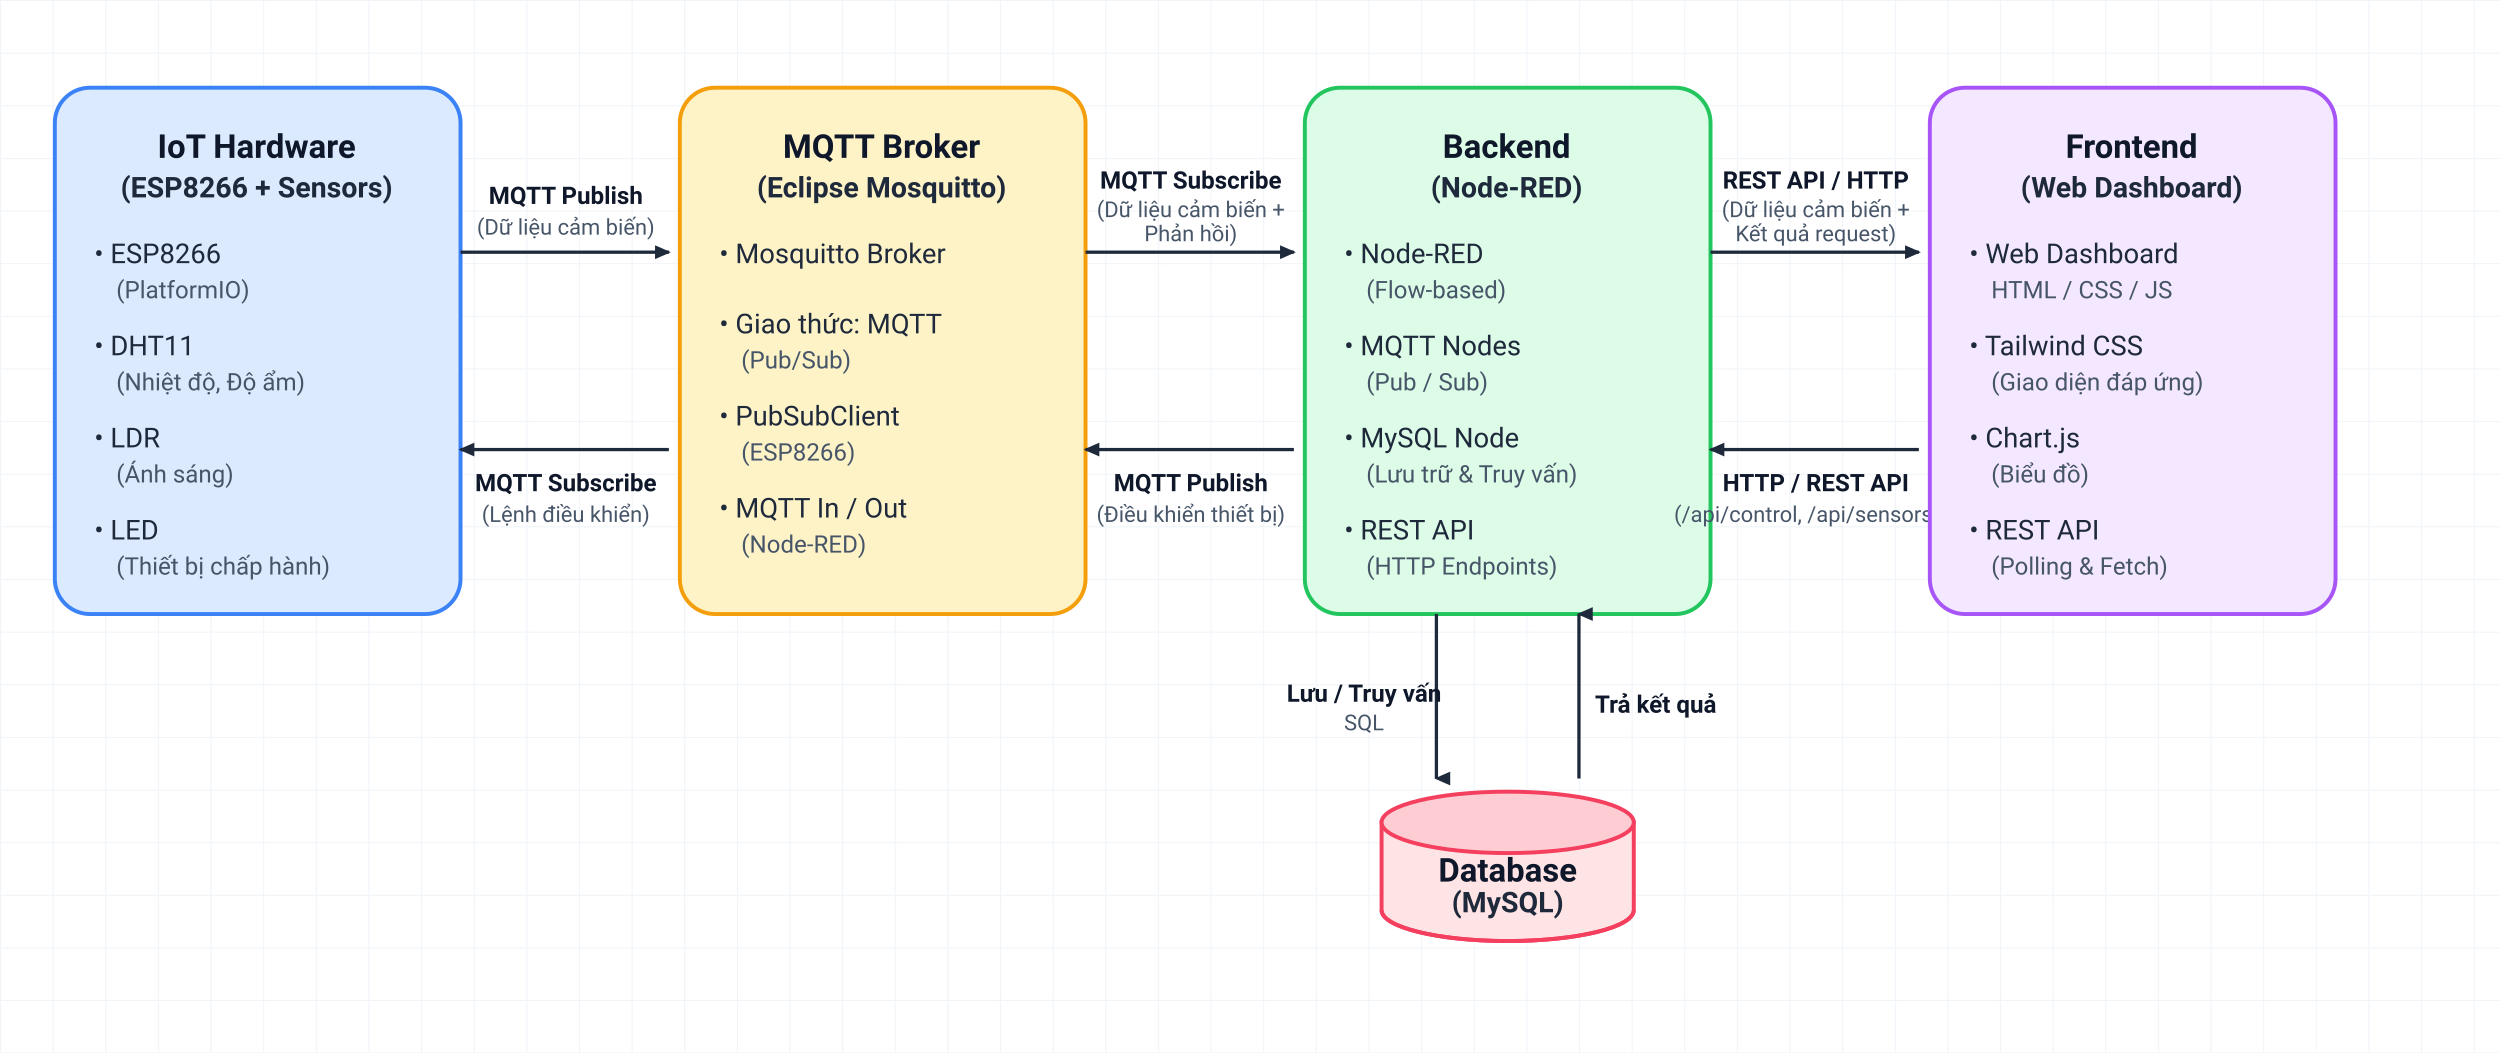
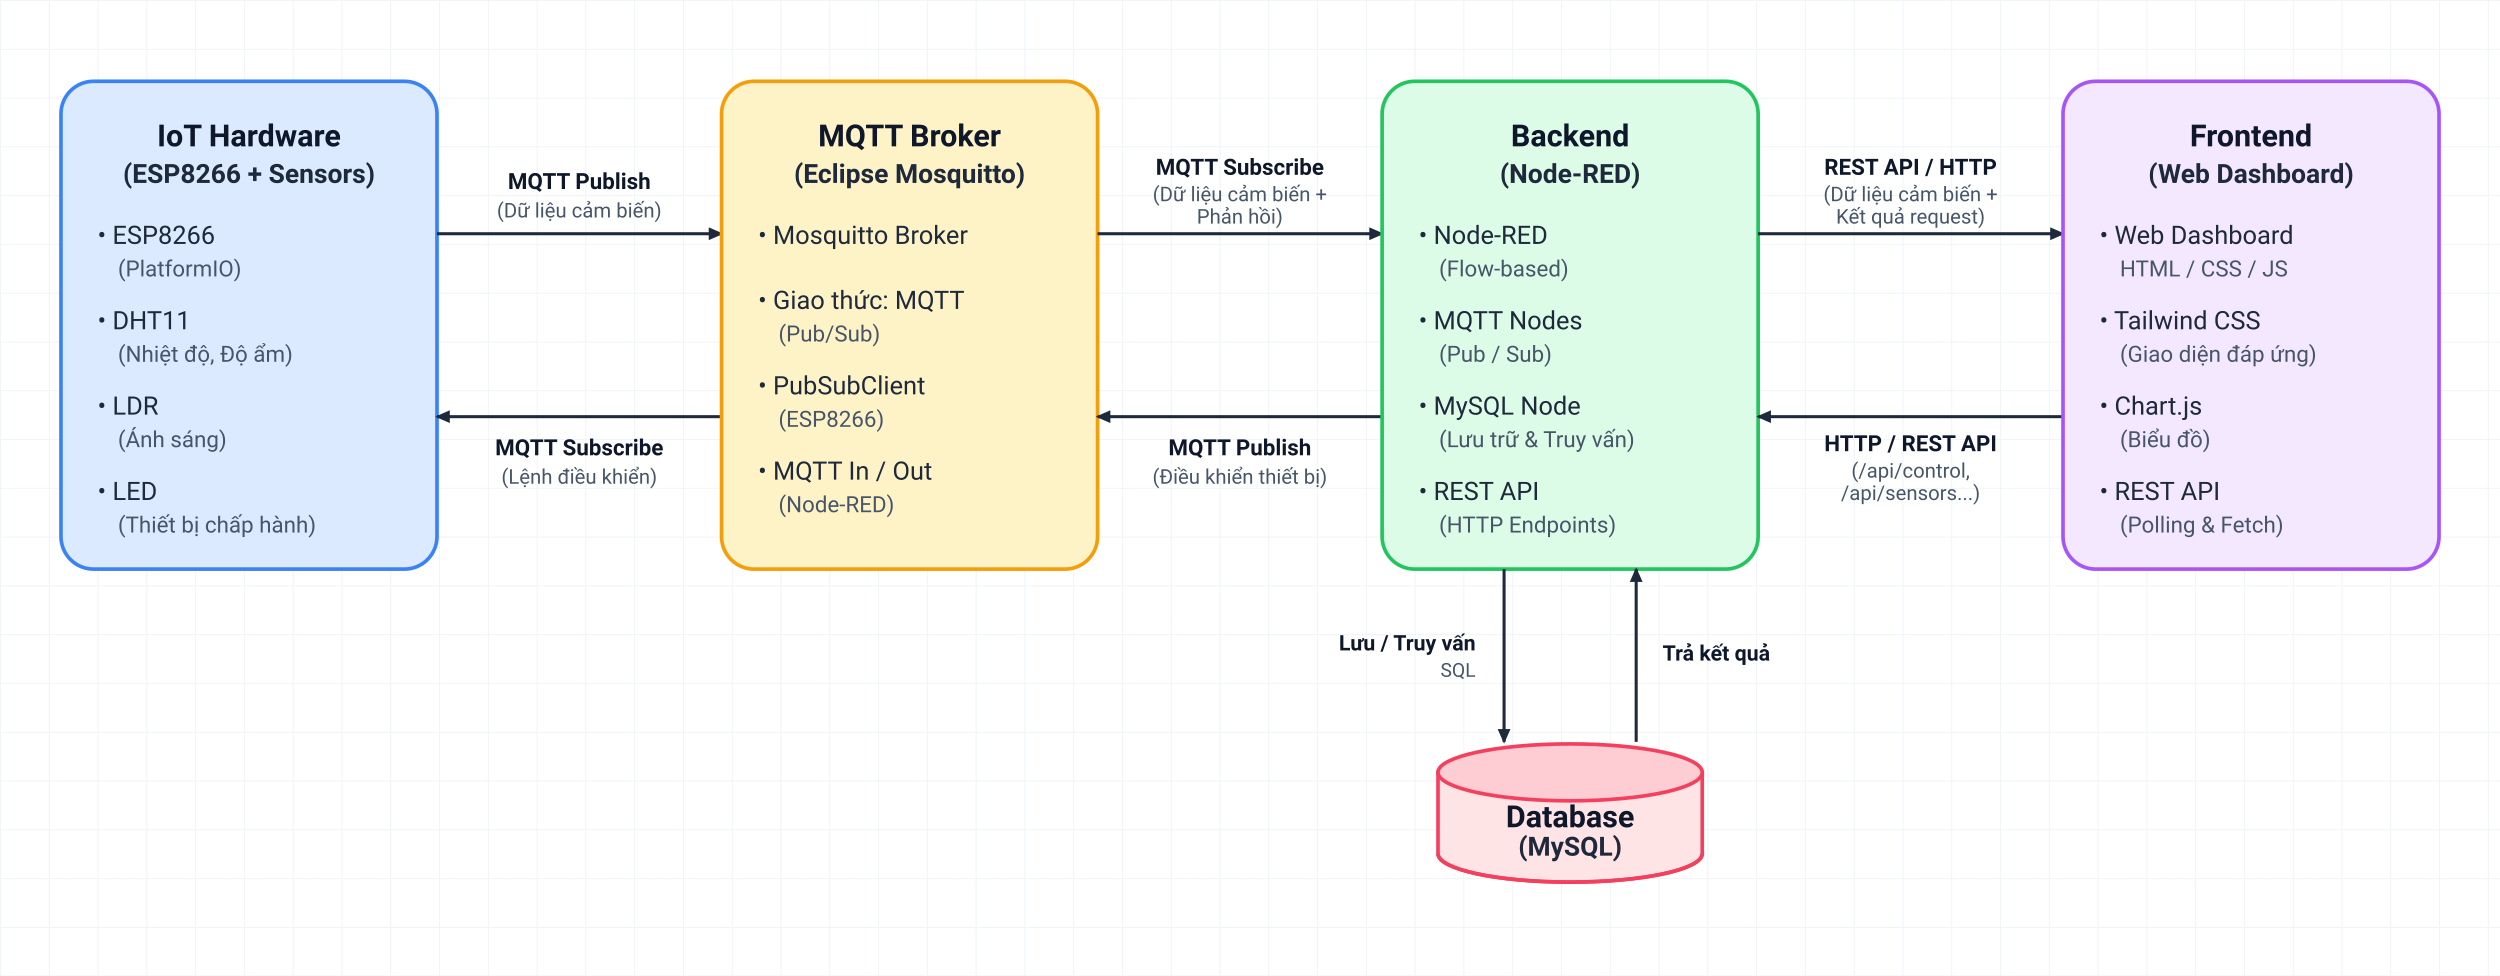
- <svg xmlns="http://www.w3.org/2000/svg" viewBox="0 0 1140 480" width="100%" height="100%">
+ <svg xmlns="http://www.w3.org/2000/svg" viewBox="0 0 1230 480" width="100%" height="100%">
  <defs>
-     <marker id="arrow" viewBox="0 0 10 10" refX="7" refY="5" markerWidth="6" markerHeight="6" orient="auto-start-reverse">
+     <marker id="arrow" viewBox="0 0 10 10" refX="7" refY="5" markerWidth="6" markerHeight="6" orient="auto">
      <path d="M 0 1.5 L 8 5 L 0 8.5 z" fill="#1E293B" />
-     </marker>
-     <marker id="arrow-down" viewBox="0 0 10 10" refX="5" refY="7" markerWidth="6" markerHeight="6" orient="auto">
-       <path d="M 1.5 0 L 5 8 L 8.5 0 z" fill="#1E293B" />
-     </marker>
-     <marker id="arrow-up" viewBox="0 0 10 10" refX="5" refY="3" markerWidth="6" markerHeight="6" orient="auto">
-       <path d="M 1.5 10 L 5 2 L 8.5 10 z" fill="#1E293B" />
    </marker>
    <pattern id="grid" width="24" height="24" patternUnits="userSpaceOnUse">
      <path d="M 24 0 L 0 0 0 24" fill="none" stroke="#F1F5F9" stroke-width="1" />
    </pattern>
  </defs>
  <style>
    text { font-family: -apple-system, BlinkMacSystemFont, "Segoe UI", Roboto, Helvetica, Arial, sans-serif; }
    .header-title { font-size: 15px; font-weight: 700; fill: #0F172A; }
    .header-sub { font-size: 13px; font-weight: 600; fill: #1E293B; }
-     .bullet-item { font-size: 12.5px; fill: #1E293B; line-height: 1.4; }
+     .bullet-item { font-size: 12.5px; fill: #1E293B; }
    .bullet-sub { font-size: 11px; fill: #475569; }
    .arrow-text-main { font-size: 11px; font-weight: 600; fill: #0F172A; text-anchor: middle; }
    .arrow-text-sub { font-size: 10px; fill: #475569; text-anchor: middle; }
  </style>
  <rect width="100%" height="100%" fill="#FFFFFF" />
  <rect width="100%" height="100%" fill="url(#grid)" />
-   <g transform="translate(25, 40)">
+   <g transform="translate(30, 40)">
    <rect width="185" height="240" rx="16" fill="#DBEAFE" stroke="#3B82F6" stroke-width="1.8" />
-     <text class="header-title" x="92" y="32" text-anchor="middle">IoT Hardware</text>
-     <text class="header-sub" x="92" y="50" text-anchor="middle">(ESP8266 + Sensors)</text>
+     <text class="header-title" x="92.5" y="32" text-anchor="middle">IoT Hardware</text>
+     <text class="header-sub" x="92.5" y="50" text-anchor="middle">(ESP8266 + Sensors)</text>
    <g transform="translate(18, 80)">
      <text class="bullet-item" x="0" y="0">• ESP8266</text>
      <text class="bullet-sub" x="10" y="16">(PlatformIO)</text>
      <text class="bullet-item" x="0" y="42">• DHT11</text>
      <text class="bullet-sub" x="10" y="58">(Nhiệt độ, Độ ẩm)</text>
      <text class="bullet-item" x="0" y="84">• LDR</text>
      <text class="bullet-sub" x="10" y="100">(Ánh sáng)</text>
      <text class="bullet-item" x="0" y="126">• LED</text>
      <text class="bullet-sub" x="10" y="142">(Thiết bị chấp hành)</text>
    </g>
  </g>
  <g>
-     <path d="M 210 115 L 305 115" stroke="#1E293B" stroke-width="1.5" marker-end="url(#arrow)" />
-     <text class="arrow-text-main" x="258" y="93">MQTT Publish</text>
-     <text class="arrow-text-sub" x="258" y="107">(Dữ liệu cảm biến)</text>
-     <path d="M 305 205 L 210 205" stroke="#1E293B" stroke-width="1.5" marker-end="url(#arrow)" />
-     <text class="arrow-text-main" x="258" y="224">MQTT Subscribe</text>
-     <text class="arrow-text-sub" x="258" y="238">(Lệnh điều khiển)</text>
+     <path d="M 215 115 L 355 115" stroke="#1E293B" stroke-width="1.5" marker-end="url(#arrow)" />
+     <text class="arrow-text-main" x="285" y="93">MQTT Publish</text>
+     <text class="arrow-text-sub" x="285" y="107">(Dữ liệu cảm biến)</text>
+     <path d="M 355 205 L 215 205" stroke="#1E293B" stroke-width="1.5" marker-end="url(#arrow)" />
+     <text class="arrow-text-main" x="285" y="224">MQTT Subscribe</text>
+     <text class="arrow-text-sub" x="285" y="238">(Lệnh điều khiển)</text>
  </g>
-   <g transform="translate(310, 40)">
+   <g transform="translate(355, 40)">
    <rect width="185" height="240" rx="16" fill="#FEF3C7" stroke="#F59E0B" stroke-width="1.8" />
-     <text class="header-title" x="92" y="32" text-anchor="middle">MQTT Broker</text>
-     <text class="header-sub" x="92" y="50" text-anchor="middle">(Eclipse Mosquitto)</text>
+     <text class="header-title" x="92.5" y="32" text-anchor="middle">MQTT Broker</text>
+     <text class="header-sub" x="92.5" y="50" text-anchor="middle">(Eclipse Mosquitto)</text>
    <g transform="translate(18, 80)">
      <text class="bullet-item" x="0" y="0">• Mosquitto Broker</text>
      <text class="bullet-item" x="0" y="32">• Giao thức: MQTT</text>
      <text class="bullet-sub" x="10" y="48">(Pub/Sub)</text>
      <text class="bullet-item" x="0" y="74">• PubSubClient</text>
      <text class="bullet-sub" x="10" y="90">(ESP8266)</text>
      <text class="bullet-item" x="0" y="116">• MQTT In / Out</text>
      <text class="bullet-sub" x="10" y="132">(Node-RED)</text>
    </g>
  </g>
  <g>
-     <path d="M 495 115 L 590 115" stroke="#1E293B" stroke-width="1.5" marker-end="url(#arrow)" />
-     <text class="arrow-text-main" x="543" y="86">MQTT Subscribe</text>
-     <text class="arrow-text-sub" x="543" y="99">(Dữ liệu cảm biến +</text>
-     <text class="arrow-text-sub" x="543" y="110">Phản hồi)</text>
-     <path d="M 590 205 L 495 205" stroke="#1E293B" stroke-width="1.5" marker-end="url(#arrow)" />
-     <text class="arrow-text-main" x="543" y="224">MQTT Publish</text>
-     <text class="arrow-text-sub" x="543" y="238">(Điều khiển thiết bị)</text>
+     <path d="M 540 115 L 680 115" stroke="#1E293B" stroke-width="1.5" marker-end="url(#arrow)" />
+     <text class="arrow-text-main" x="610" y="86">MQTT Subscribe</text>
+     <text class="arrow-text-sub" x="610" y="99">(Dữ liệu cảm biến +</text>
+     <text class="arrow-text-sub" x="610" y="110">Phản hồi)</text>
+     <path d="M 680 205 L 540 205" stroke="#1E293B" stroke-width="1.5" marker-end="url(#arrow)" />
+     <text class="arrow-text-main" x="610" y="224">MQTT Publish</text>
+     <text class="arrow-text-sub" x="610" y="238">(Điều khiển thiết bị)</text>
  </g>
-   <g transform="translate(595, 40)">
+   <g transform="translate(680, 40)">
    <rect width="185" height="240" rx="16" fill="#DCFCE7" stroke="#22C55E" stroke-width="1.8" />
-     <text class="header-title" x="92" y="32" text-anchor="middle">Backend</text>
-     <text class="header-sub" x="92" y="50" text-anchor="middle">(Node-RED)</text>
+     <text class="header-title" x="92.5" y="32" text-anchor="middle">Backend</text>
+     <text class="header-sub" x="92.5" y="50" text-anchor="middle">(Node-RED)</text>
    <g transform="translate(18, 80)">
      <text class="bullet-item" x="0" y="0">• Node-RED</text>
      <text class="bullet-sub" x="10" y="16">(Flow-based)</text>
      <text class="bullet-item" x="0" y="42">• MQTT Nodes</text>
      <text class="bullet-sub" x="10" y="58">(Pub / Sub)</text>
      <text class="bullet-item" x="0" y="84">• MySQL Node</text>
      <text class="bullet-sub" x="10" y="100">(Lưu trữ &amp; Truy vấn)</text>
      <text class="bullet-item" x="0" y="126">• REST API</text>
      <text class="bullet-sub" x="10" y="142">(HTTP Endpoints)</text>
    </g>
  </g>
  <g>
-     <path d="M 780 115 L 875 115" stroke="#1E293B" stroke-width="1.5" marker-end="url(#arrow)" />
-     <text class="arrow-text-main" x="828" y="86">REST API / HTTP</text>
-     <text class="arrow-text-sub" x="828" y="99">(Dữ liệu cảm biến +</text>
-     <text class="arrow-text-sub" x="828" y="110">Kết quả request)</text>
-     <path d="M 875 205 L 780 205" stroke="#1E293B" stroke-width="1.5" marker-end="url(#arrow)" />
-     <text class="arrow-text-main" x="828" y="224">HTTP / REST API</text>
-     <text class="arrow-text-sub" x="828" y="238">(/api/control, /api/sensors...)</text>
+     <path d="M 865 115 L 1015 115" stroke="#1E293B" stroke-width="1.5" marker-end="url(#arrow)" />
+     <text class="arrow-text-main" x="940" y="86">REST API / HTTP</text>
+     <text class="arrow-text-sub" x="940" y="99">(Dữ liệu cảm biến +</text>
+     <text class="arrow-text-sub" x="940" y="110">Kết quả request)</text>
+     <path d="M 1015 205 L 865 205" stroke="#1E293B" stroke-width="1.5" marker-end="url(#arrow)" />
+     <text class="arrow-text-main" x="940" y="222">HTTP / REST API</text>
+     <text class="arrow-text-sub" x="940" y="235">(/api/control,</text>
+     <text class="arrow-text-sub" x="940" y="246">/api/sensors...)</text>
  </g>
-   <g transform="translate(880, 40)">
+   <g transform="translate(1015, 40)">
    <rect width="185" height="240" rx="16" fill="#F3E8FF" stroke="#A855F7" stroke-width="1.8" />
-     <text class="header-title" x="92" y="32" text-anchor="middle">Frontend</text>
-     <text class="header-sub" x="92" y="50" text-anchor="middle">(Web Dashboard)</text>
+     <text class="header-title" x="92.5" y="32" text-anchor="middle">Frontend</text>
+     <text class="header-sub" x="92.5" y="50" text-anchor="middle">(Web Dashboard)</text>
    <g transform="translate(18, 80)">
      <text class="bullet-item" x="0" y="0">• Web Dashboard</text>
      <text class="bullet-sub" x="10" y="16">HTML / CSS / JS</text>
      <text class="bullet-item" x="0" y="42">• Tailwind CSS</text>
      <text class="bullet-sub" x="10" y="58">(Giao diện đáp ứng)</text>
      <text class="bullet-item" x="0" y="84">• Chart.js</text>
      <text class="bullet-sub" x="10" y="100">(Biểu đồ)</text>
      <text class="bullet-item" x="0" y="126">• REST API</text>
      <text class="bullet-sub" x="10" y="142">(Polling &amp; Fetch)</text>
    </g>
  </g>
  <g>
-     <path d="M 655 280 L 655 355" stroke="#1E293B" stroke-width="1.5" marker-end="url(#arrow-down)" />
-     <text class="arrow-text-main" x="622" y="320" font-size="10.5">Lưu / Truy vấn</text>
-     <text class="arrow-text-sub" x="622" y="333" font-size="9.5">SQL</text>
-     <path d="M 720 355 L 720 280" stroke="#1E293B" stroke-width="1.5" marker-end="url(#arrow-up)" />
-     <text class="arrow-text-main" x="755" y="325" font-size="10.5">Trả kết quả</text>
-     <g transform="translate(630, 360)">
-       <path d="M 0 15 L 0 55 A 57 14 0 0 0 115 55 L 115 15 Z" fill="#FFE4E6" stroke="#F43F5E" stroke-width="1.8" />
-       <path d="M 0 55 A 57 14 0 0 0 115 55" fill="none" stroke="#F43F5E" stroke-width="1.8" />
-       <ellipse cx="57.5" cy="15" rx="57.5" ry="14" fill="#FECDD3" stroke="#F43F5E" stroke-width="1.8" />
-       <text class="header-title" x="57.5" y="42" text-anchor="middle" font-size="13.5">Database</text>
-       <text class="header-sub" x="57.5" y="56" text-anchor="middle" font-size="11.5">(MySQL)</text>
+     <path d="M 740 280 L 740 365" stroke="#1E293B" stroke-width="1.5" marker-end="url(#arrow)" />
+     <text x="726" y="320" font-size="10.5" font-weight="600" fill="#0F172A" text-anchor="end">Lưu / Truy vấn</text>
+     <text x="726" y="333" font-size="9.5" fill="#475569" text-anchor="end">SQL</text>
+     <path d="M 805 365 L 805 280" stroke="#1E293B" stroke-width="1.5" marker-end="url(#arrow)" />
+     <text x="818" y="325" font-size="10.5" font-weight="600" fill="#0F172A" text-anchor="start">Trả kết quả</text>
+     <g transform="translate(707.5, 365)">
+       <path d="M 0 15 L 0 55 A 65 14 0 0 0 130 55 L 130 15 Z" fill="#FFE4E6" stroke="#F43F5E" stroke-width="1.8" />
+       <path d="M 0 55 A 65 14 0 0 0 130 55" fill="none" stroke="#F43F5E" stroke-width="1.8" />
+       <ellipse cx="65" cy="15" rx="65" ry="14" fill="#FECDD3" stroke="#F43F5E" stroke-width="1.8" />
+       <text class="header-title" x="65" y="42" text-anchor="middle" font-size="13.5">Database</text>
+       <text class="header-sub" x="65" y="56" text-anchor="middle" font-size="11.5">(MySQL)</text>
    </g>
  </g>
</svg>
